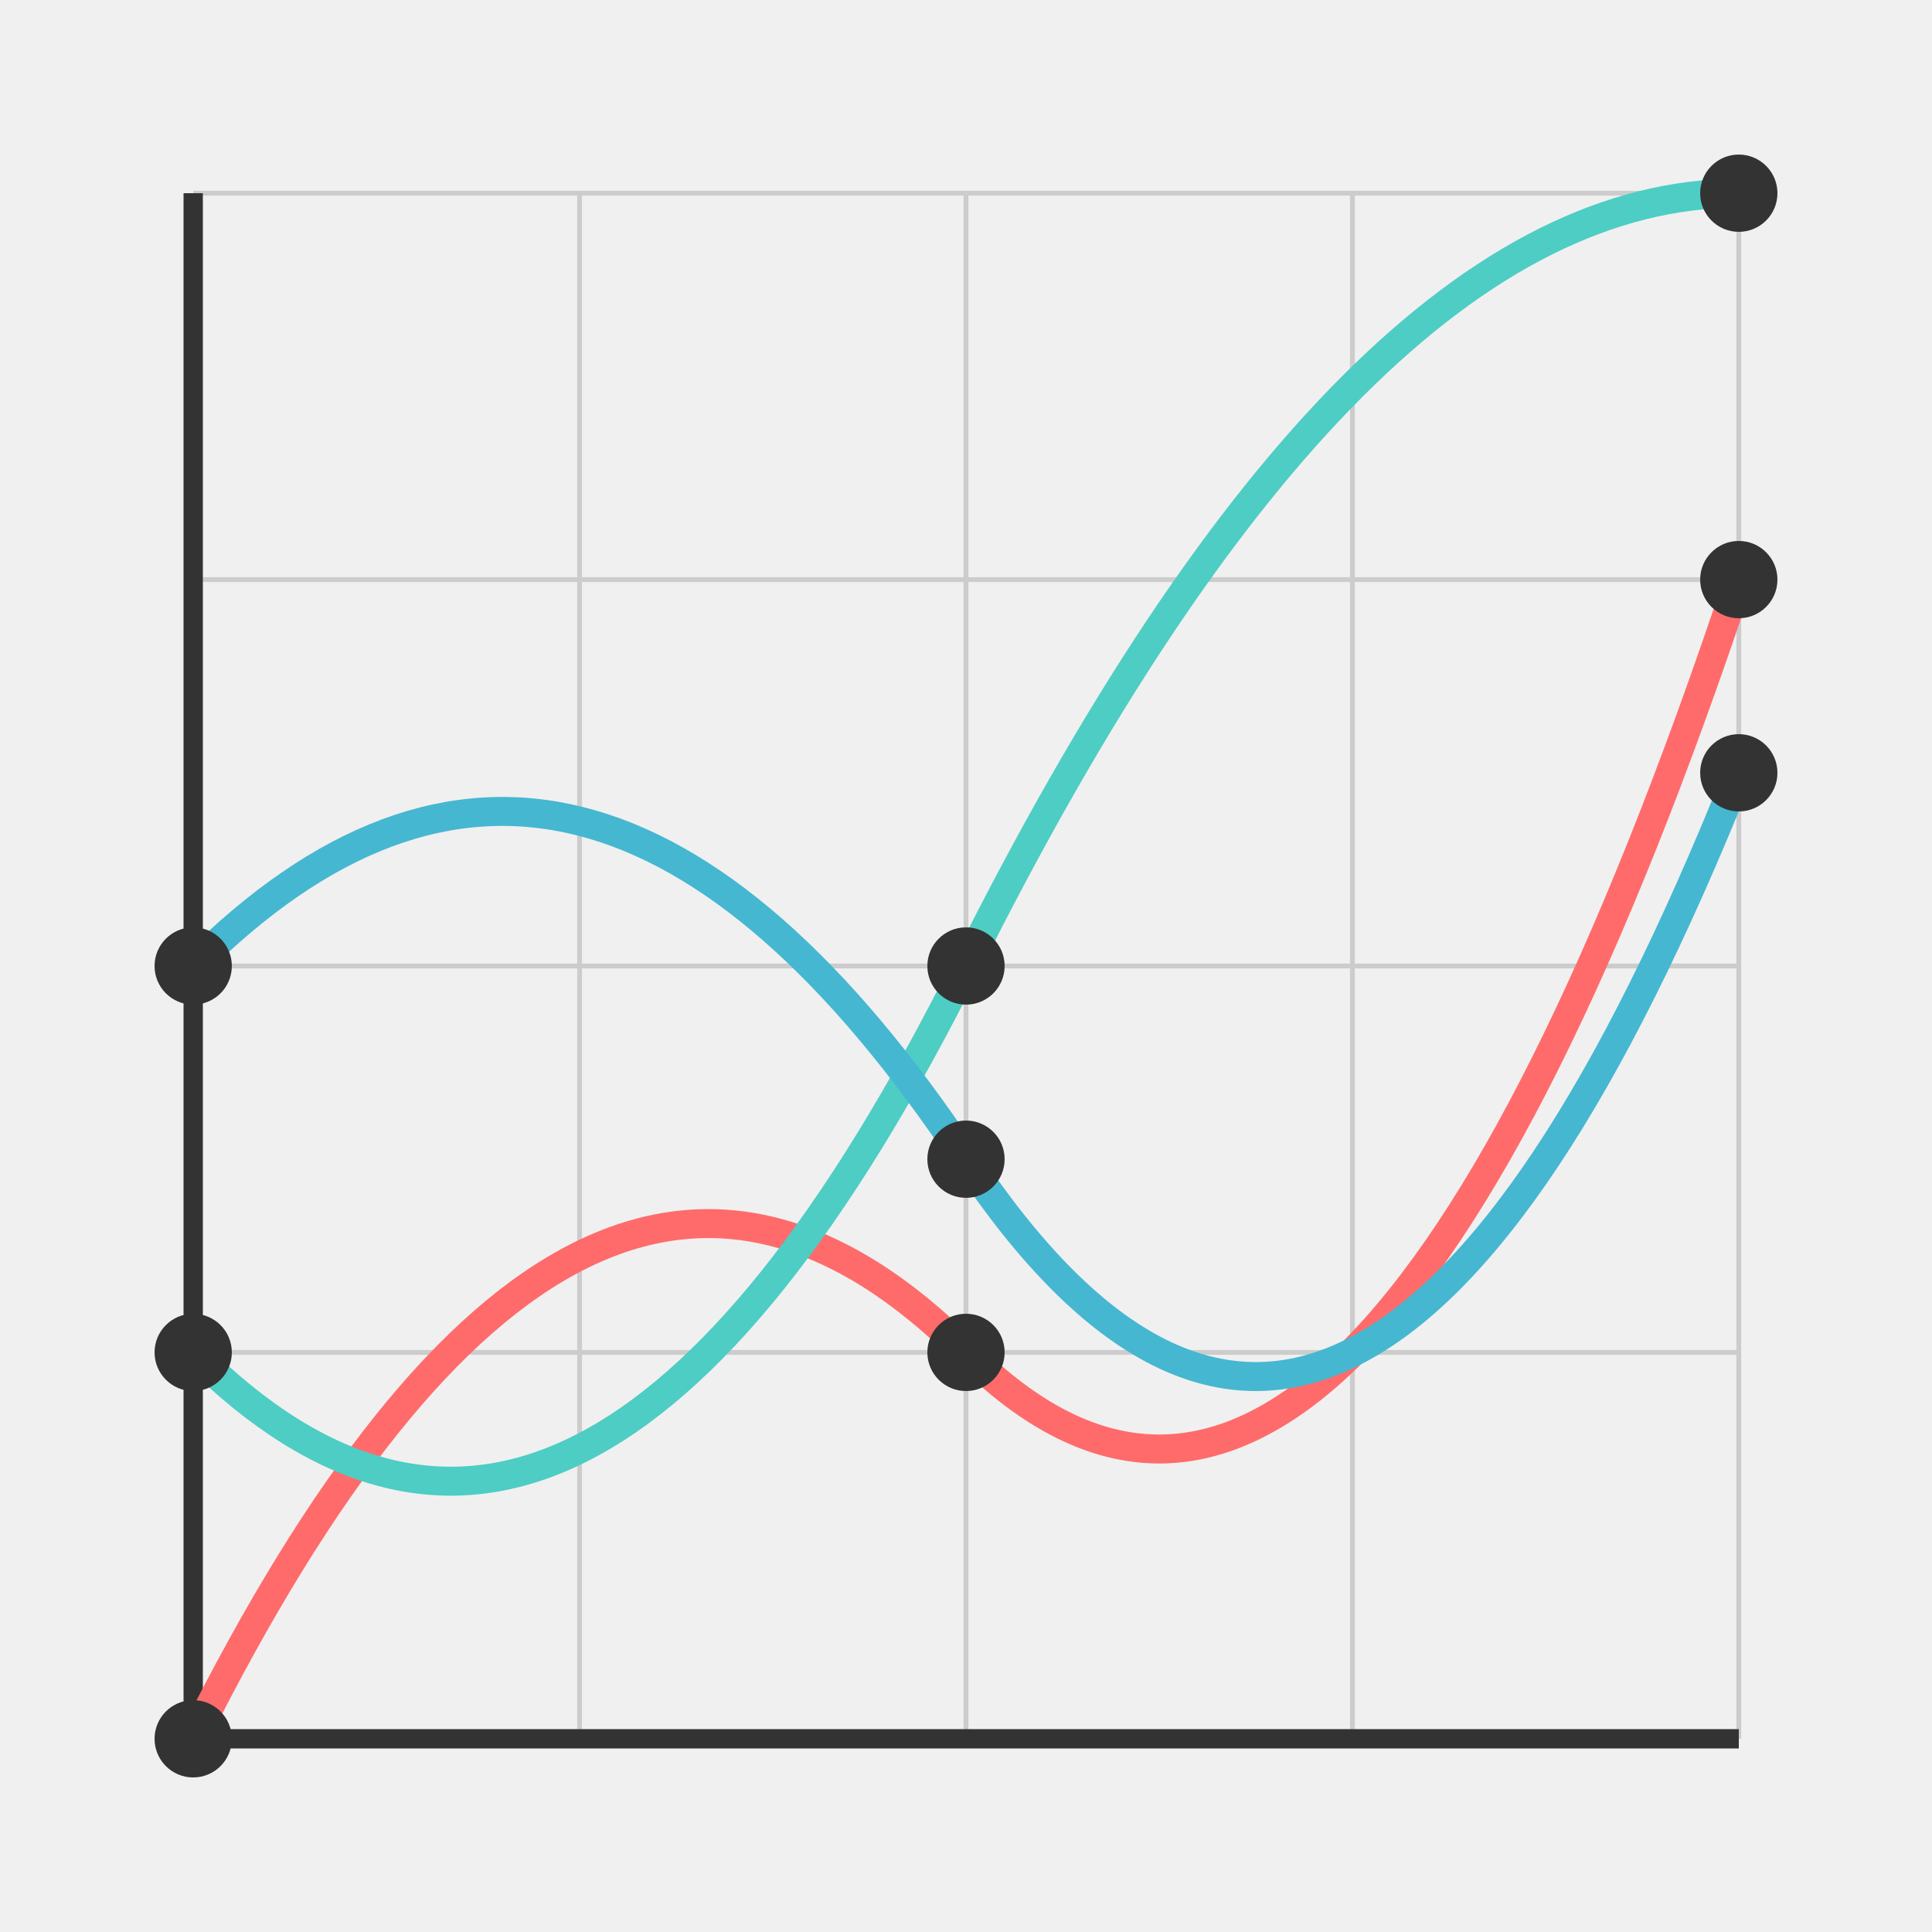
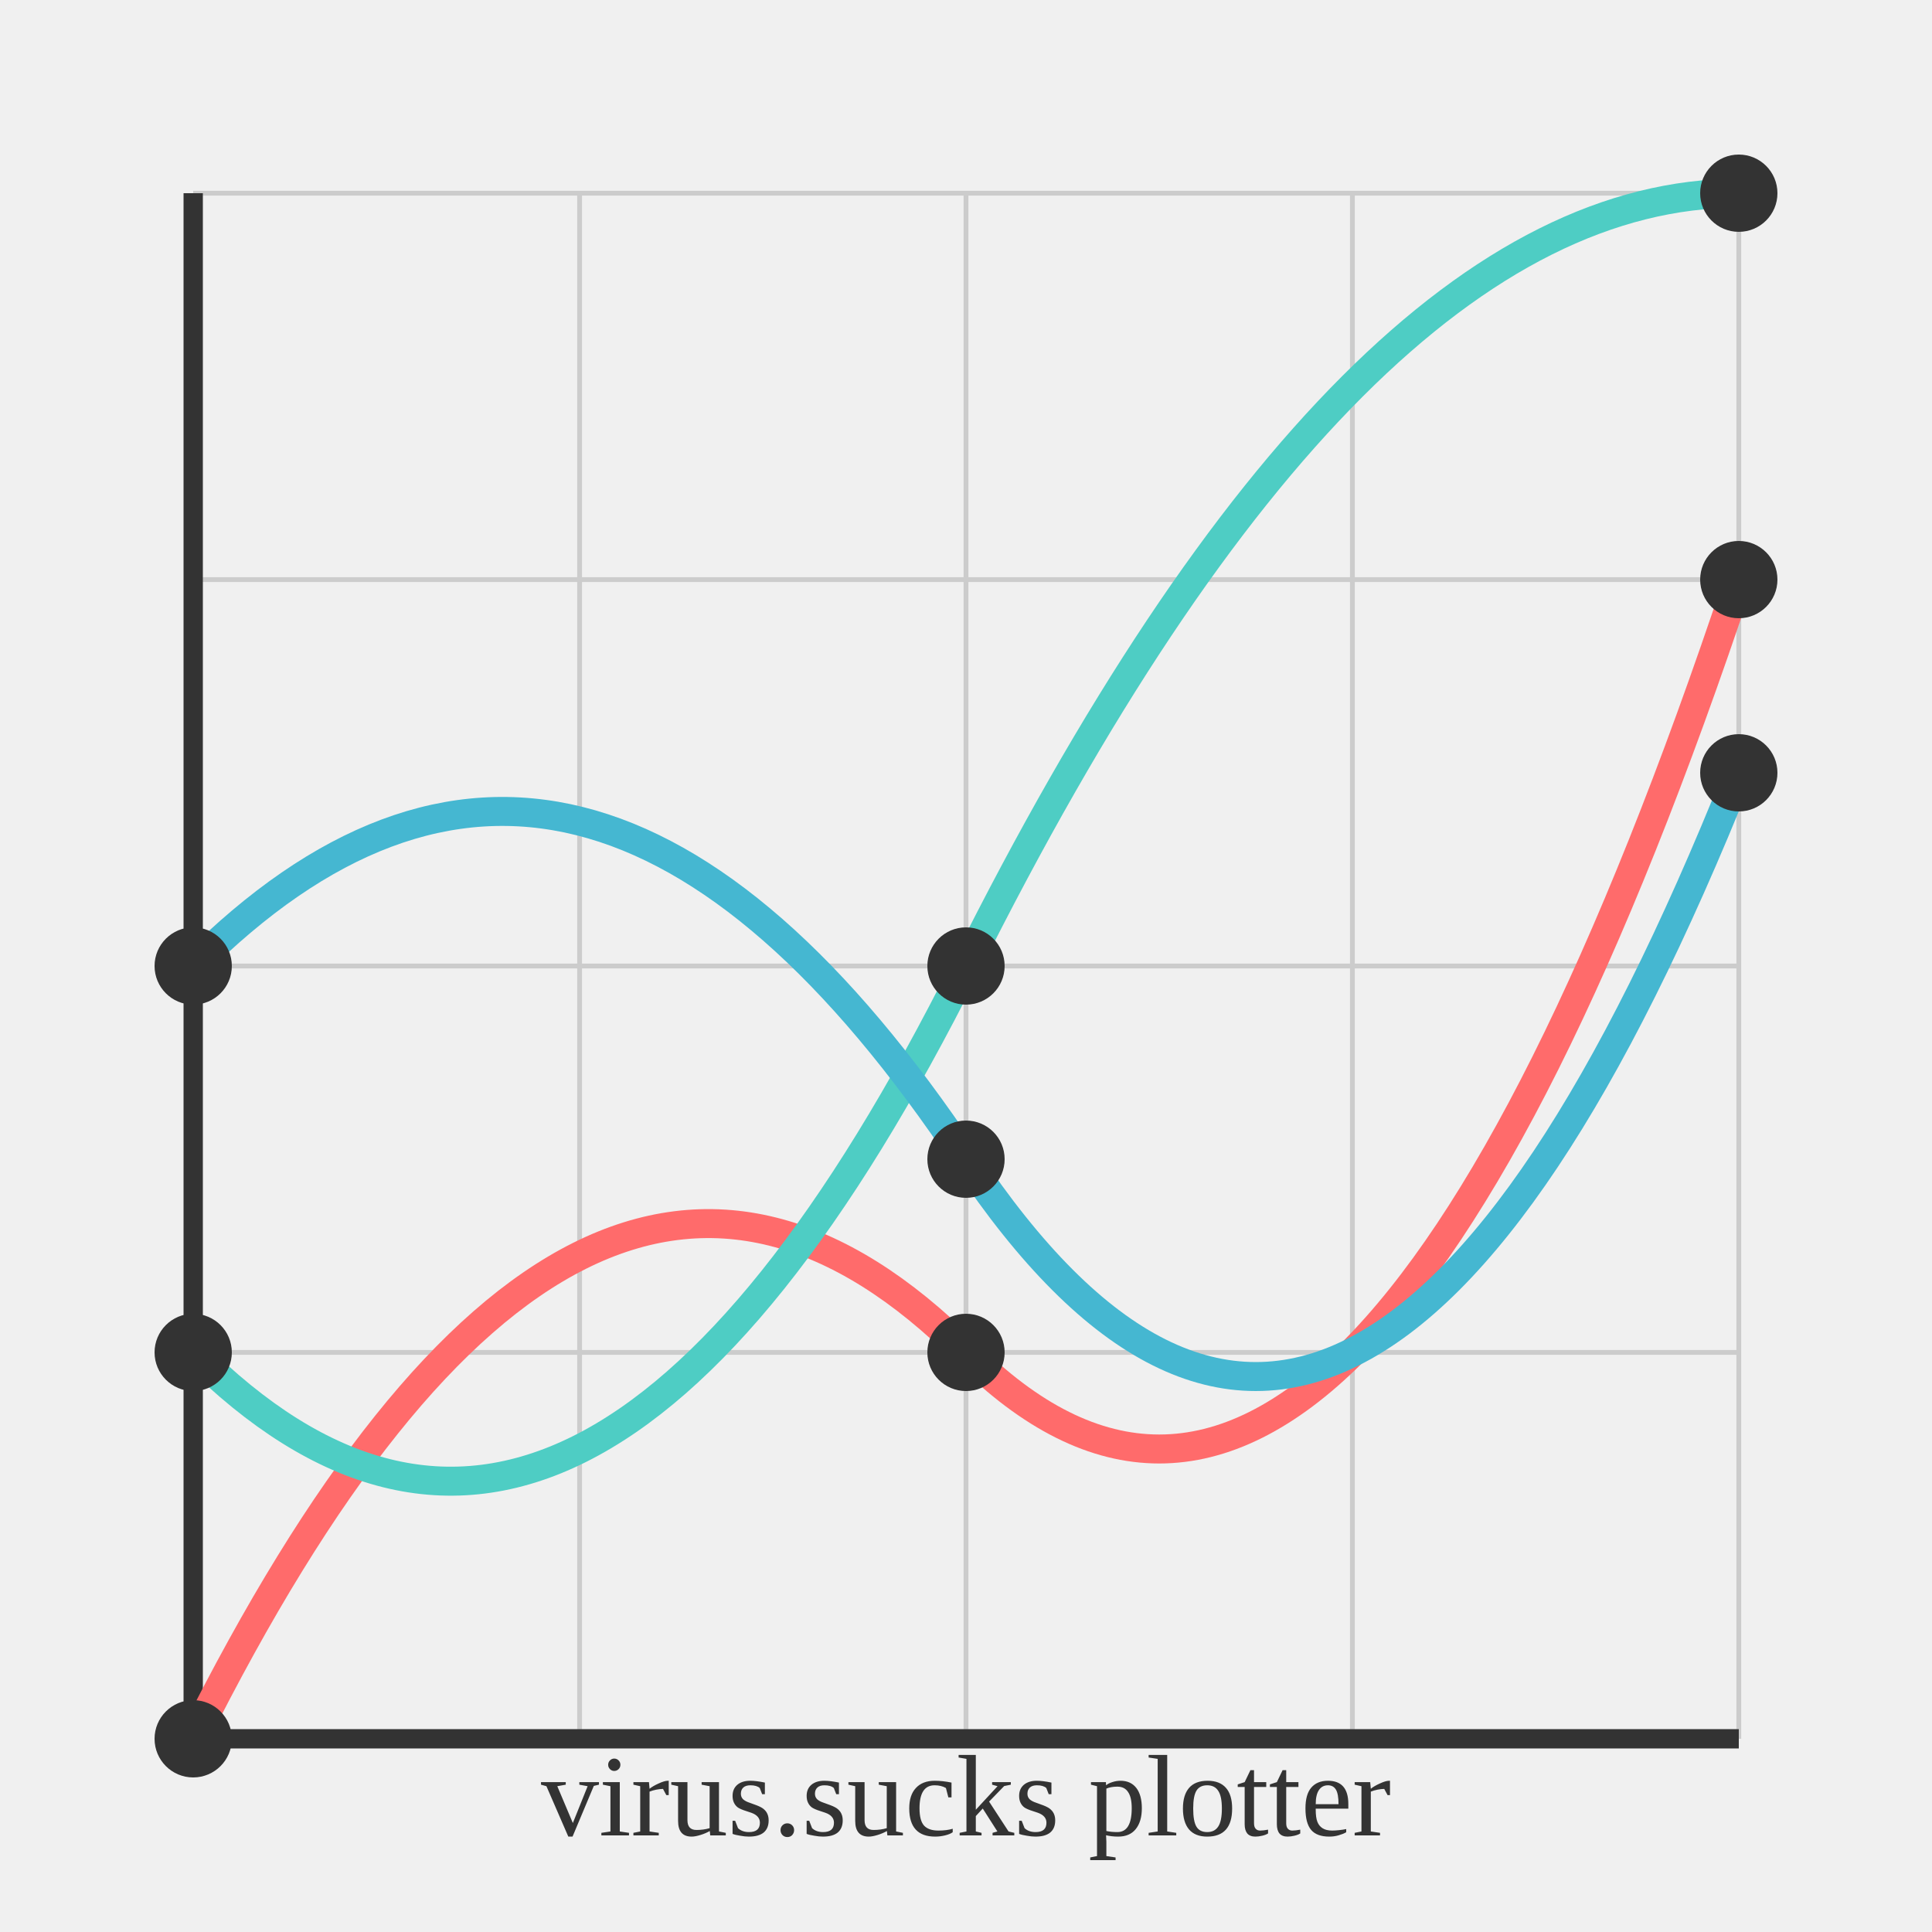
<svg xmlns="http://www.w3.org/2000/svg" viewBox="0 0 200 200">
  <rect width="200" height="200" fill="#f0f0f0" />
  <g transform="translate(20, 20)">
    <g stroke="#ccc" stroke-width="0.5">
      <line x1="0" y1="0" x2="0" y2="160" />
      <line x1="40" y1="0" x2="40" y2="160" />
      <line x1="80" y1="0" x2="80" y2="160" />
      <line x1="120" y1="0" x2="120" y2="160" />
      <line x1="160" y1="0" x2="160" y2="160" />
      <line x1="0" y1="0" x2="160" y2="0" />
      <line x1="0" y1="40" x2="160" y2="40" />
      <line x1="0" y1="80" x2="160" y2="80" />
      <line x1="0" y1="120" x2="160" y2="120" />
      <line x1="0" y1="160" x2="160" y2="160" />
    </g>
    <g stroke="#333" stroke-width="2">
      <line x1="0" y1="160" x2="160" y2="160" />
      <line x1="0" y1="0" x2="0" y2="160" />
    </g>
    <g fill="none" stroke-width="3">
      <path d="M0,160 Q40,80 80,120 T160,40" stroke="#ff6b6b" />
      <path d="M0,120 Q40,160 80,80 T160,0" stroke="#4ecdc4" />
      <path d="M0,80 Q40,40 80,100 T160,60" stroke="#45b7d1" />
    </g>
    <g fill="#333">
      <circle cx="0" cy="160" r="4" />
      <circle cx="80" cy="120" r="4" />
      <circle cx="160" cy="40" r="4" />
      <circle cx="0" cy="120" r="4" />
      <circle cx="80" cy="80" r="4" />
      <circle cx="160" cy="0" r="4" />
      <circle cx="0" cy="80" r="4" />
      <circle cx="80" cy="100" r="4" />
      <circle cx="160" cy="60" r="4" />
    </g>
  </g>
+   <text x="100" y="190" font-size="12" text-anchor="middle" fill="#333">virus.sucks plotter</text>
</svg>
